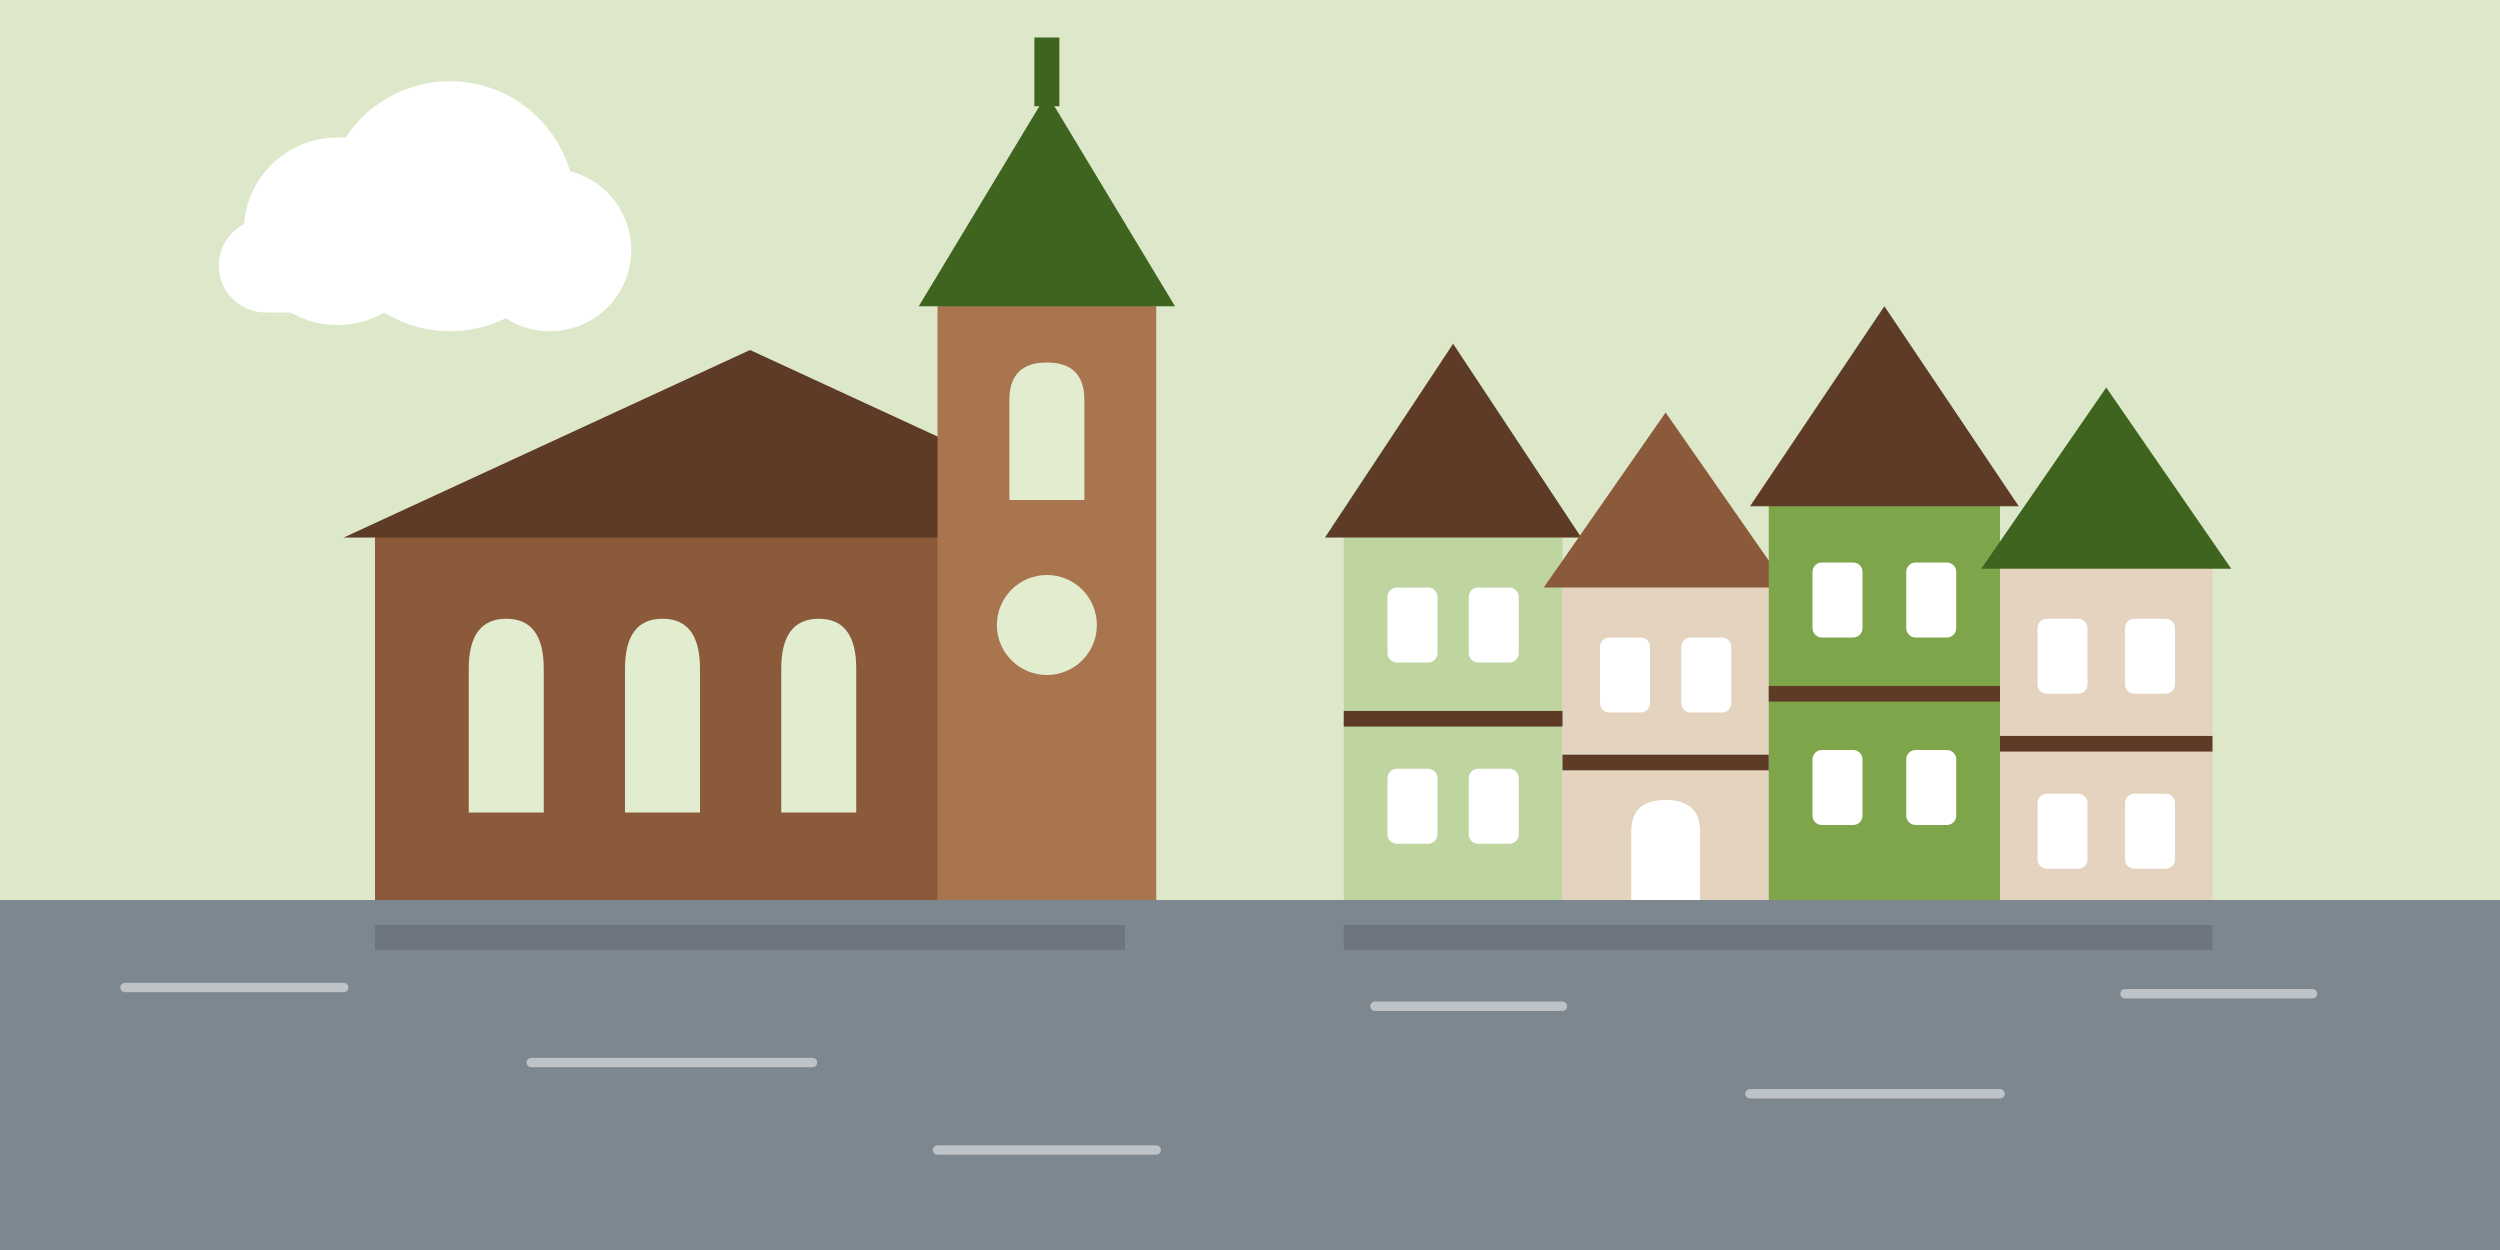
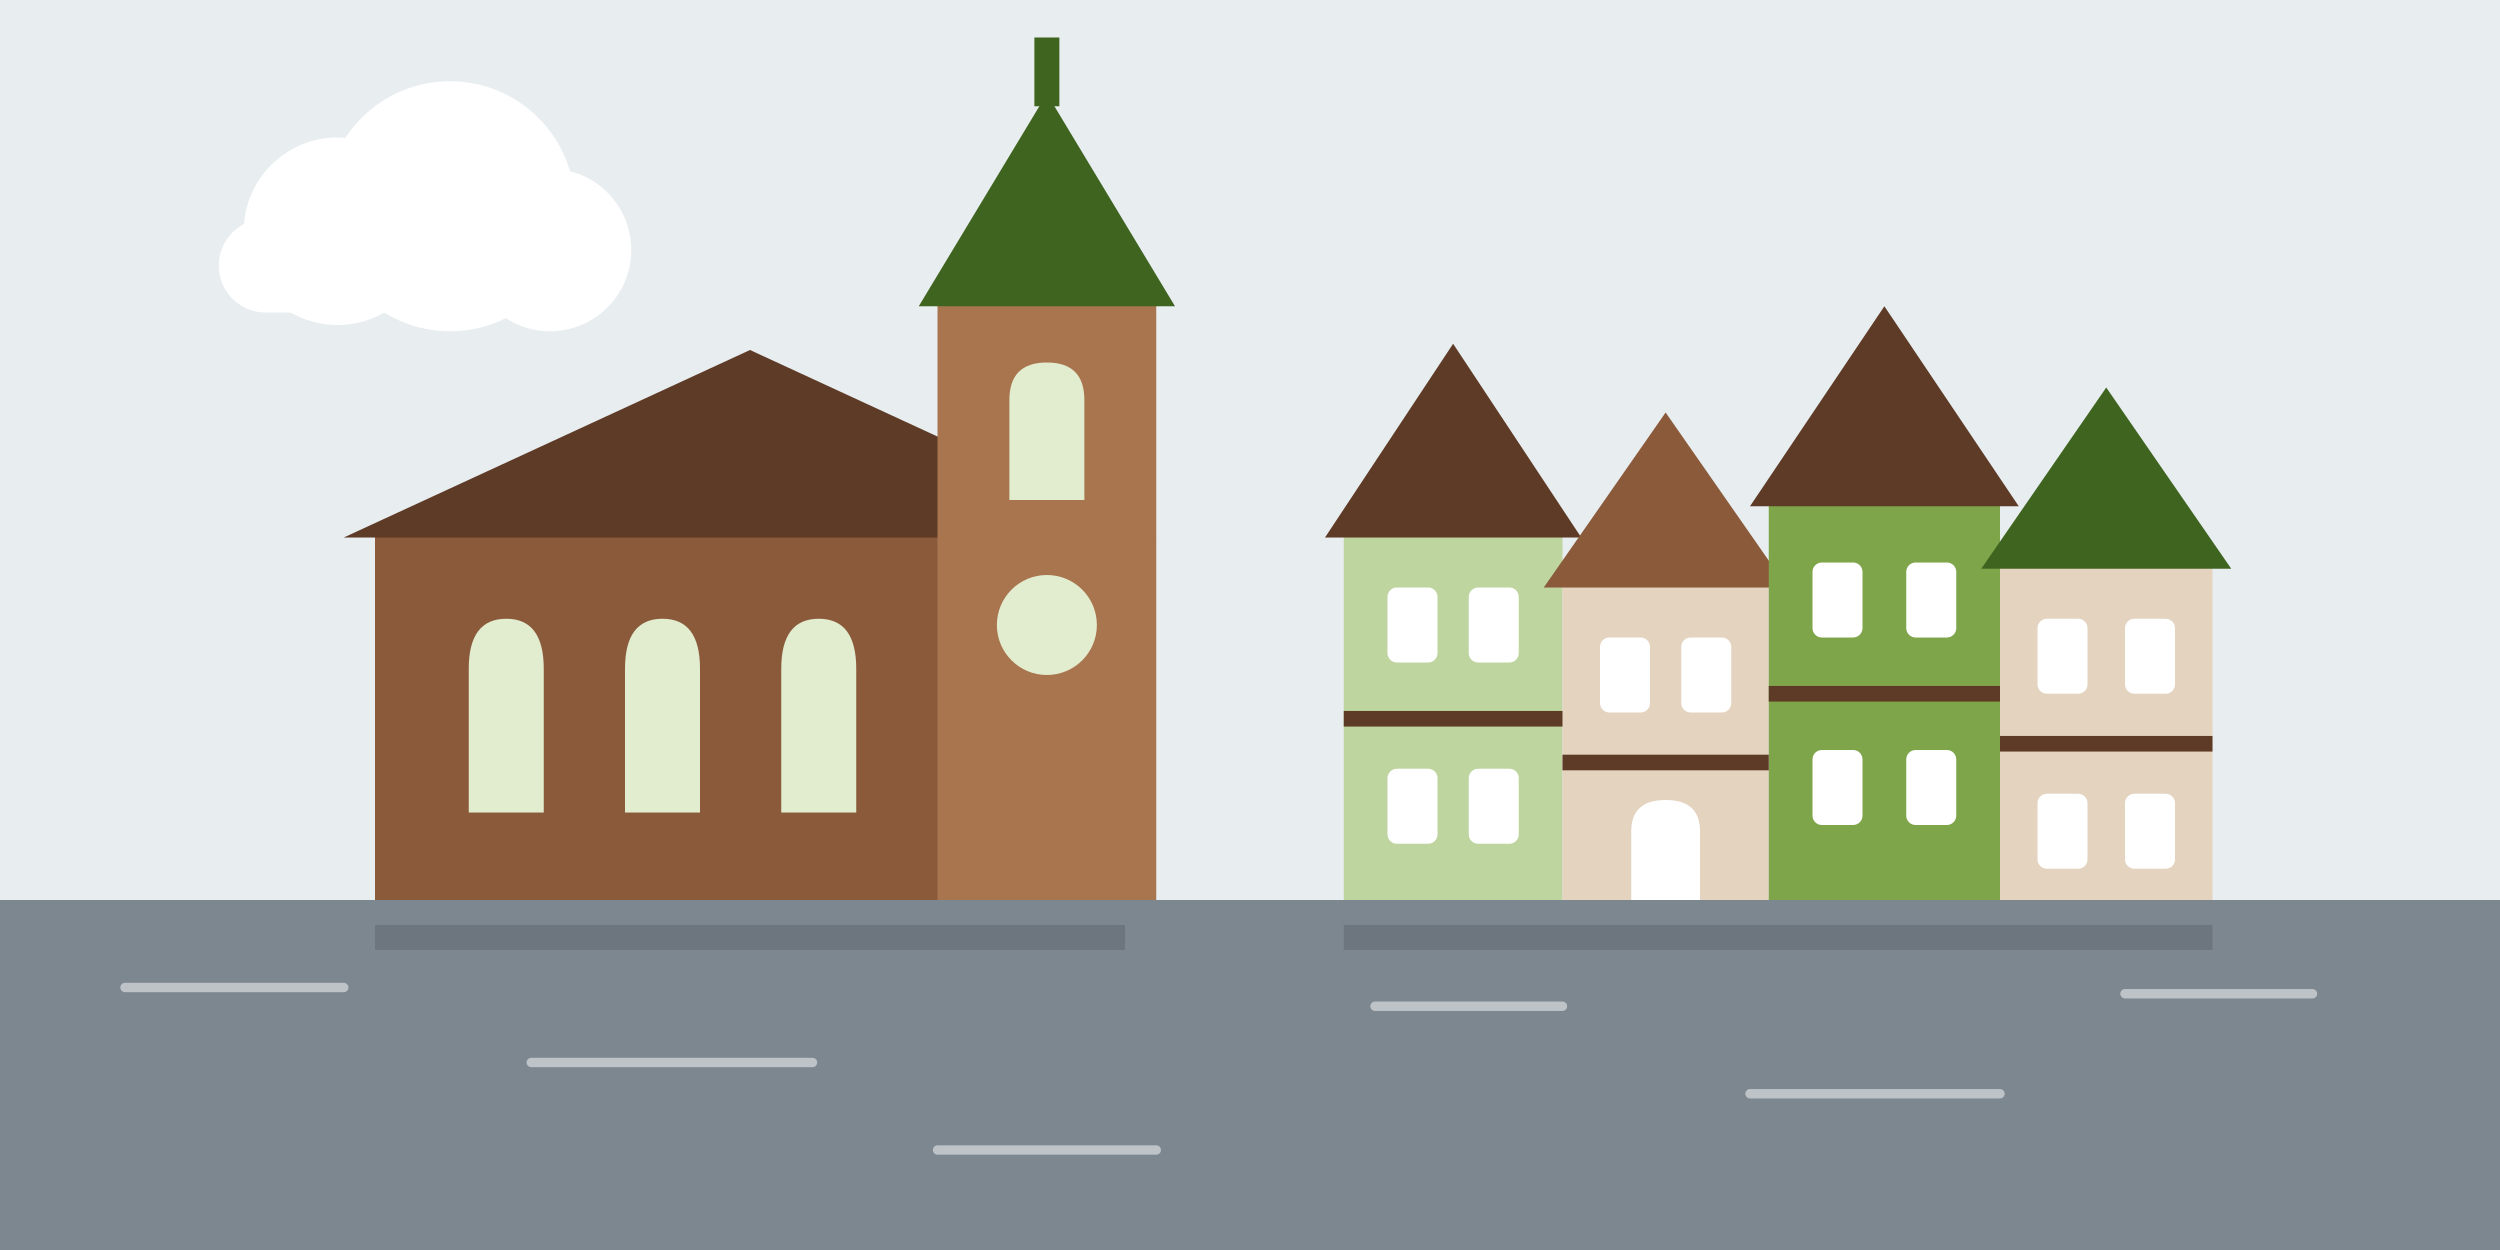
<svg xmlns="http://www.w3.org/2000/svg" viewBox="0 0 800 400" width="800" height="400" role="img" aria-labelledby="t">
-   <rect width="800" height="400" fill="#DCE8C9" />
+   <rect width="800" height="400" fill="#E8EDF0" />
  <g fill="#FFFFFF">
    <rect x="70" y="70" width="130" height="30" rx="15" />
    <circle cx="108" cy="74" r="30" />
    <circle cx="144" cy="66" r="40" />
    <circle cx="176" cy="80" r="26" />
  </g>
  <rect x="120" y="170" width="240" height="120" fill="#8A5A3B" />
  <path d="M110 172 240 112 370 172Z" fill="#5E3B26" />
  <rect x="300" y="96" width="70" height="194" fill="#A8754F" />
  <path d="M294 98 335 30 376 98Z" fill="#3F6420" />
  <rect x="331" y="12" width="8" height="22" fill="#3F6420" />
  <g fill="#E2ECCF">
    <path d="M150 260V214Q150 198 162 198Q174 198 174 214V260Z" />
    <path d="M200 260V214Q200 198 212 198Q224 198 224 214V260Z" />
    <path d="M250 260V214Q250 198 262 198Q274 198 274 214V260Z" />
    <path d="M323 160V128Q323 116 335 116Q347 116 347 128V160Z" />
  </g>
  <circle cx="335" cy="200" r="16" fill="#E2ECCF" />
  <g>
    <rect x="430" y="170" width="70" height="120" fill="#BFD5A0" />
    <path d="M424 172 465 110 506 172Z" fill="#5E3B26" />
    <rect x="500" y="186" width="66" height="104" fill="#E3D3BF" />
    <path d="M494 188 533 132 572 188Z" fill="#8A5A3B" />
    <rect x="566" y="160" width="74" height="130" fill="#7FA54A" />
    <path d="M560 162 603 98 646 162Z" fill="#5E3B26" />
    <rect x="640" y="180" width="68" height="110" fill="#E3D3BF" />
    <path d="M634 182 674 124 714 182Z" fill="#3F6420" />
  </g>
  <g fill="none" stroke="#5E3B26" stroke-width="5">
    <path d="M430 230H500M500 244H566M566 222H640M640 238H708" />
  </g>
  <g fill="#FFFFFF">
    <rect x="444" y="188" width="16" height="24" rx="3" />
    <rect x="470" y="188" width="16" height="24" rx="3" />
    <rect x="444" y="246" width="16" height="24" rx="3" />
    <rect x="470" y="246" width="16" height="24" rx="3" />
    <rect x="512" y="204" width="16" height="24" rx="3" />
    <rect x="538" y="204" width="16" height="24" rx="3" />
    <path d="M522 290V266Q522 256 533 256Q544 256 544 266V290Z" />
    <rect x="580" y="180" width="16" height="24" rx="3" />
    <rect x="610" y="180" width="16" height="24" rx="3" />
    <rect x="580" y="240" width="16" height="24" rx="3" />
    <rect x="610" y="240" width="16" height="24" rx="3" />
    <rect x="652" y="198" width="16" height="24" rx="3" />
    <rect x="680" y="198" width="16" height="24" rx="3" />
    <rect x="652" y="254" width="16" height="24" rx="3" />
    <rect x="680" y="254" width="16" height="24" rx="3" />
  </g>
  <rect y="288" width="800" height="112" fill="#7D8790" />
  <g fill="none" stroke="#FFFFFF" stroke-width="3" stroke-linecap="round" opacity=".5">
    <path d="M40 316h70M170 340h90M440 322h60M560 350h80M680 318h60M300 368h70" />
  </g>
  <path d="M120 300H360M430 300H708" stroke="#5E656D" stroke-width="8" opacity=".5" />
</svg>
